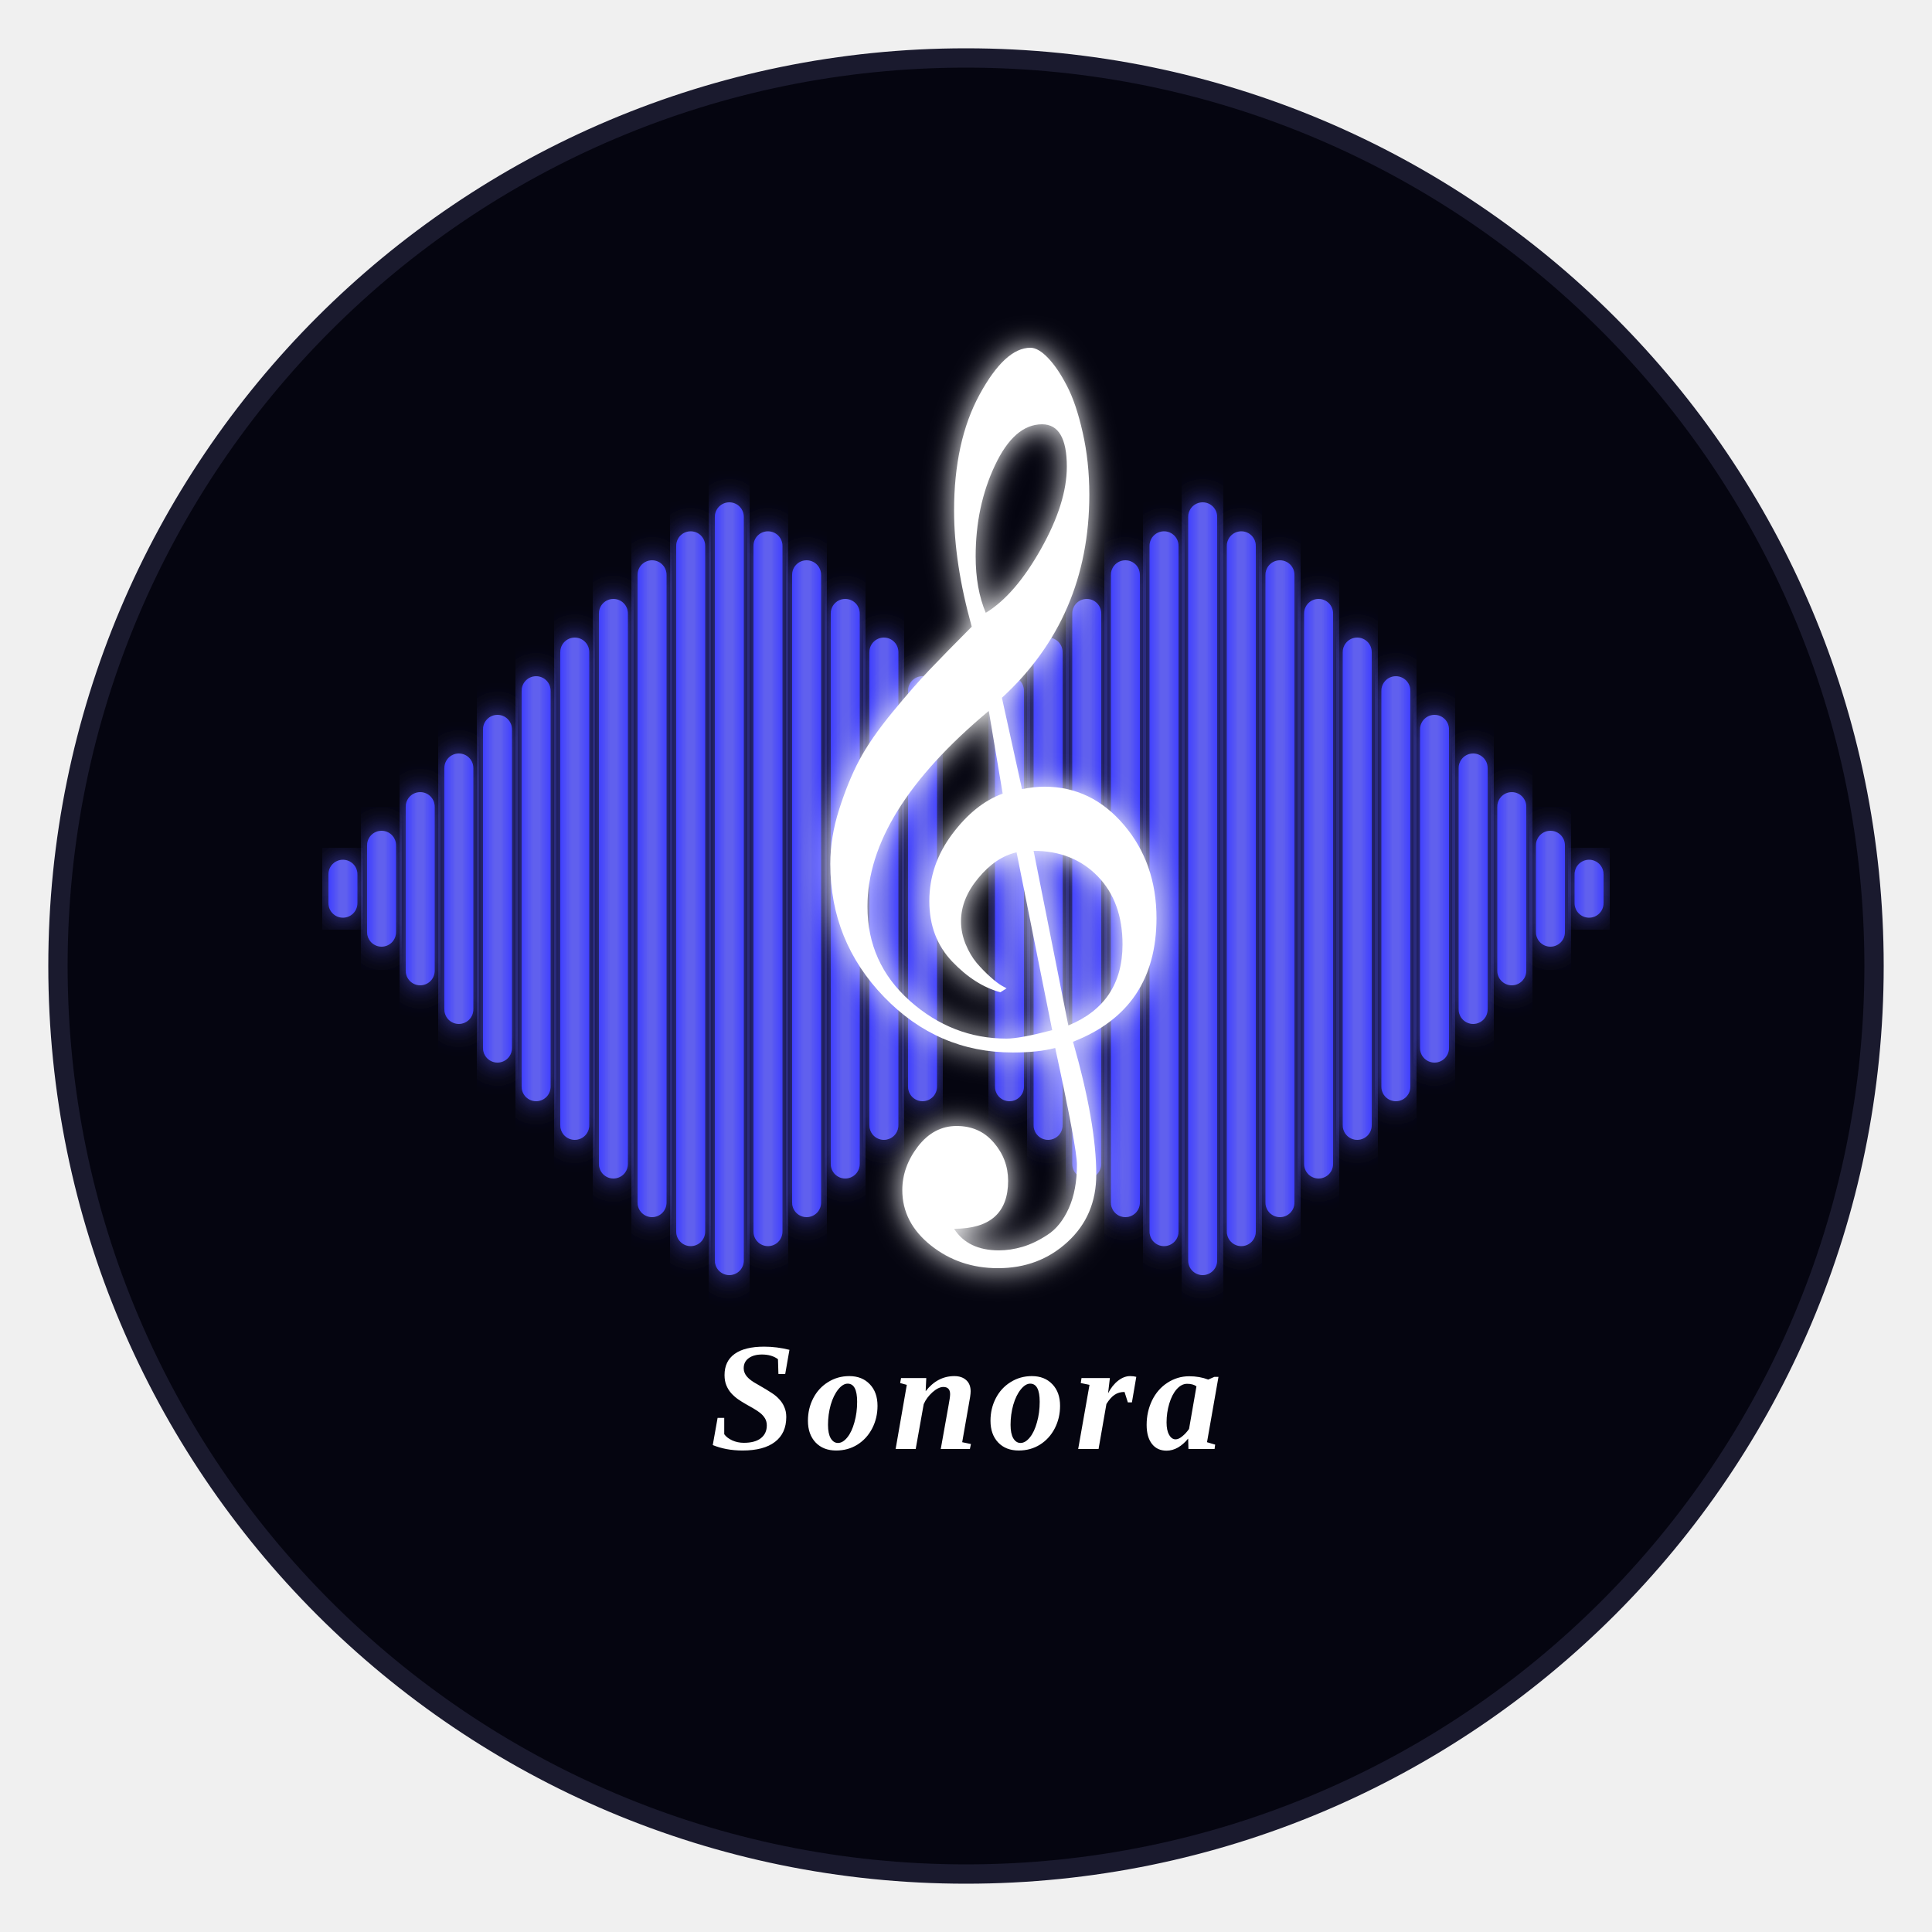
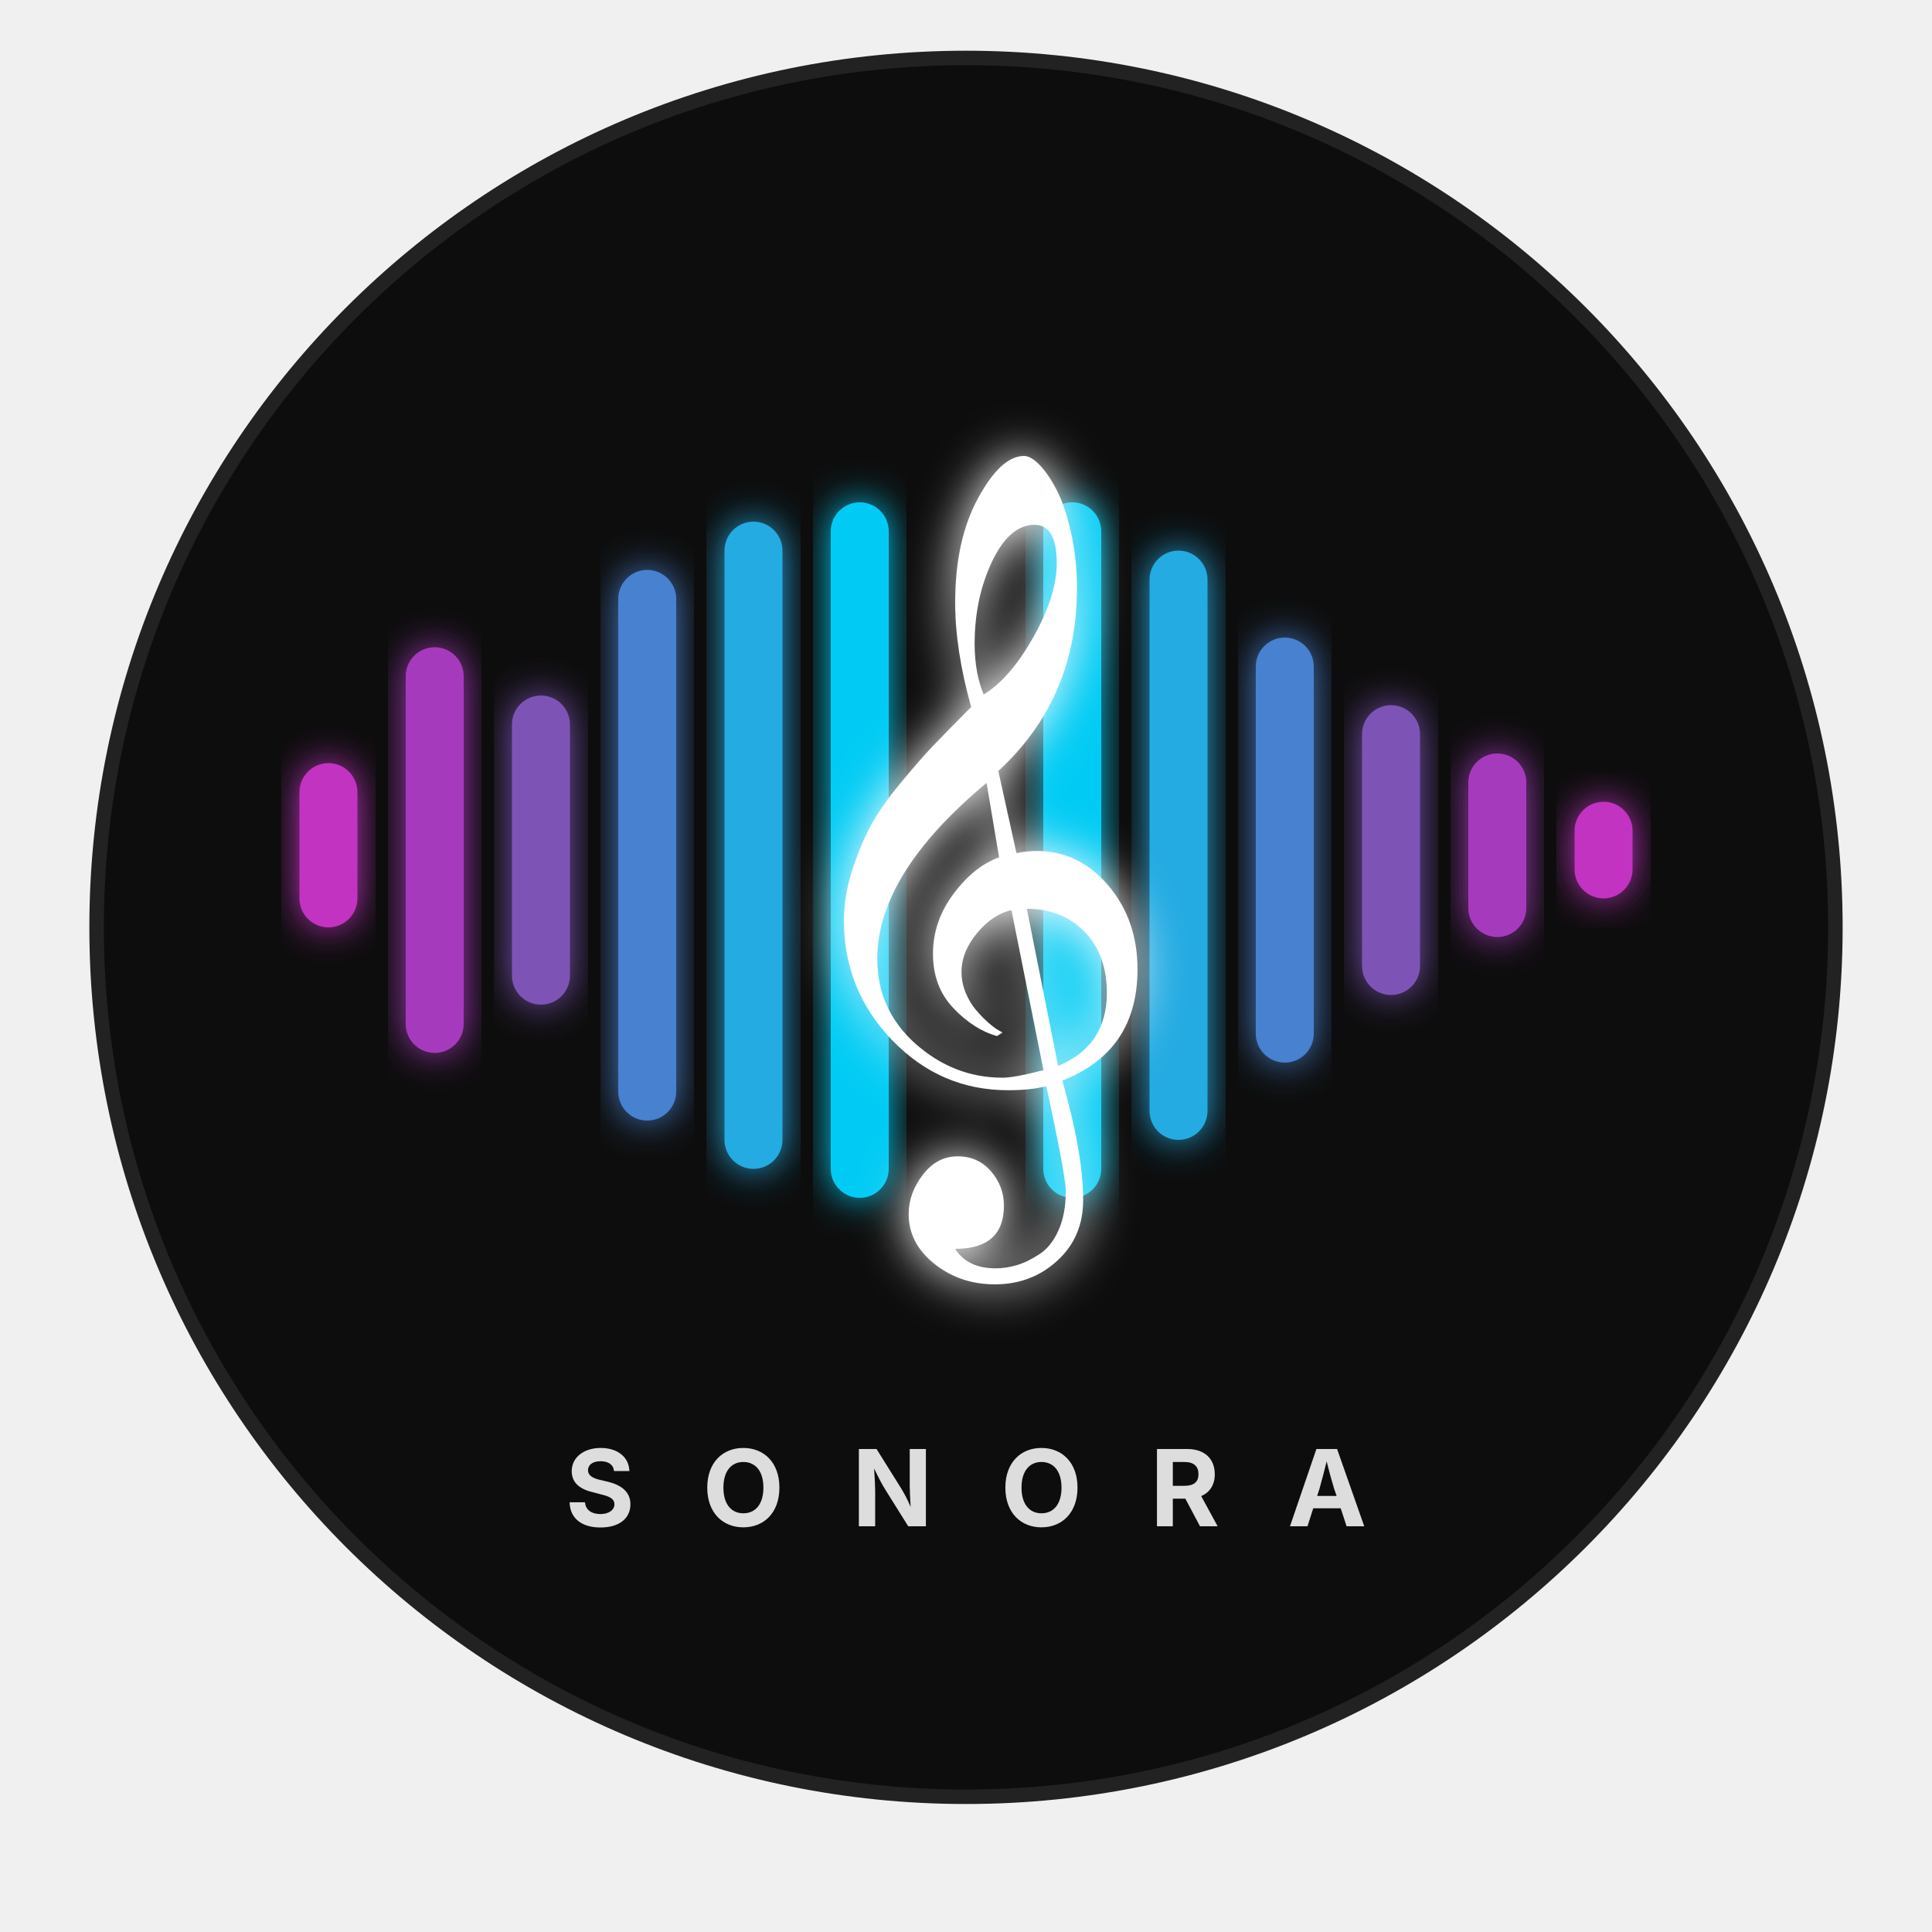
<svg xmlns="http://www.w3.org/2000/svg" viewBox="0 0 200 200" width="200" height="200">
  <defs>
-     <linearGradient id="barGrad" x1="0%" y1="0%" x2="100%" y2="0%">
-       <stop offset="0%" stop-color="#4040ff" />
-       <stop offset="40%" stop-color="#6060ee" />
-       <stop offset="60%" stop-color="#6060ee" />
-       <stop offset="100%" stop-color="#4040ff" />
-     </linearGradient>
-     <filter id="softGlow" x="-20%" y="-20%" width="140%" height="140%">
-       <feGaussianBlur stdDeviation="1.5" result="blur" />
+     <filter id="glow" x="-30%" y="-30%" width="160%" height="160%">
+       <feGaussianBlur stdDeviation="2" result="blur" />
+       <feMerge>
+         <feMergeNode in="blur" />
+         <feMergeNode in="SourceGraphic" />
+       </feMerge>
+     </filter>
+     <filter id="clefGlow" x="-20%" y="-20%" width="140%" height="140%">
+       <feGaussianBlur stdDeviation="2.5" result="blur" />
      <feMerge>
        <feMergeNode in="blur" />
        <feMergeNode in="SourceGraphic" />
      </feMerge>
    </filter>
    <clipPath id="circleClip">
-       <circle cx="100" cy="100" r="94" />
+       <circle cx="100" cy="96" r="90" />
    </clipPath>
  </defs>
-   <circle cx="100" cy="100" r="94" fill="#050510" />
-   <circle cx="100" cy="100" r="94" fill="none" stroke="#1a1a2e" stroke-width="2" />
+   <circle cx="100" cy="96" r="90" fill="#0d0d0d" stroke="#222" stroke-width="1.5" />
  <g clip-path="url(#circleClip)">
-     <rect x="94" y="70" width="3" height="44" rx="1.5" fill="url(#barGrad)" filter="url(#softGlow)" />
-     <rect x="90" y="66" width="3" height="52" rx="1.5" fill="url(#barGrad)" filter="url(#softGlow)" />
-     <rect x="86" y="62" width="3" height="60" rx="1.5" fill="url(#barGrad)" filter="url(#softGlow)" />
-     <rect x="82" y="58" width="3" height="68" rx="1.5" fill="url(#barGrad)" filter="url(#softGlow)" />
-     <rect x="78" y="55" width="3" height="74" rx="1.5" fill="url(#barGrad)" filter="url(#softGlow)" />
-     <rect x="74" y="52" width="3" height="80" rx="1.5" fill="url(#barGrad)" filter="url(#softGlow)" />
-     <rect x="70" y="55" width="3" height="74" rx="1.5" fill="url(#barGrad)" filter="url(#softGlow)" />
-     <rect x="66" y="58" width="3" height="68" rx="1.5" fill="url(#barGrad)" filter="url(#softGlow)" />
-     <rect x="62" y="62" width="3" height="60" rx="1.5" fill="url(#barGrad)" filter="url(#softGlow)" />
-     <rect x="58" y="66" width="3" height="52" rx="1.5" fill="url(#barGrad)" filter="url(#softGlow)" />
-     <rect x="54" y="70" width="3" height="44" rx="1.5" fill="url(#barGrad)" filter="url(#softGlow)" />
-     <rect x="50" y="74" width="3" height="36" rx="1.5" fill="url(#barGrad)" filter="url(#softGlow)" />
-     <rect x="46" y="78" width="3" height="28" rx="1.5" fill="url(#barGrad)" filter="url(#softGlow)" />
-     <rect x="42" y="82" width="3" height="20" rx="1.5" fill="url(#barGrad)" filter="url(#softGlow)" />
-     <rect x="38" y="86" width="3" height="12" rx="1.5" fill="url(#barGrad)" filter="url(#softGlow)" />
-     <rect x="34" y="89" width="3" height="6" rx="1.5" fill="url(#barGrad)" filter="url(#softGlow)" />
-     <rect x="103" y="70" width="3" height="44" rx="1.5" fill="url(#barGrad)" filter="url(#softGlow)" />
-     <rect x="107" y="66" width="3" height="52" rx="1.5" fill="url(#barGrad)" filter="url(#softGlow)" />
-     <rect x="111" y="62" width="3" height="60" rx="1.5" fill="url(#barGrad)" filter="url(#softGlow)" />
-     <rect x="115" y="58" width="3" height="68" rx="1.5" fill="url(#barGrad)" filter="url(#softGlow)" />
-     <rect x="119" y="55" width="3" height="74" rx="1.5" fill="url(#barGrad)" filter="url(#softGlow)" />
-     <rect x="123" y="52" width="3" height="80" rx="1.5" fill="url(#barGrad)" filter="url(#softGlow)" />
-     <rect x="127" y="55" width="3" height="74" rx="1.5" fill="url(#barGrad)" filter="url(#softGlow)" />
-     <rect x="131" y="58" width="3" height="68" rx="1.5" fill="url(#barGrad)" filter="url(#softGlow)" />
-     <rect x="135" y="62" width="3" height="60" rx="1.5" fill="url(#barGrad)" filter="url(#softGlow)" />
-     <rect x="139" y="66" width="3" height="52" rx="1.5" fill="url(#barGrad)" filter="url(#softGlow)" />
-     <rect x="143" y="70" width="3" height="44" rx="1.5" fill="url(#barGrad)" filter="url(#softGlow)" />
-     <rect x="147" y="74" width="3" height="36" rx="1.5" fill="url(#barGrad)" filter="url(#softGlow)" />
-     <rect x="151" y="78" width="3" height="28" rx="1.5" fill="url(#barGrad)" filter="url(#softGlow)" />
-     <rect x="155" y="82" width="3" height="20" rx="1.5" fill="url(#barGrad)" filter="url(#softGlow)" />
-     <rect x="159" y="86" width="3" height="12" rx="1.5" fill="url(#barGrad)" filter="url(#softGlow)" />
-     <rect x="163" y="89" width="3" height="6" rx="1.5" fill="url(#barGrad)" filter="url(#softGlow)" />
-     <text x="100" y="108" font-size="80" text-anchor="middle" fill="white" font-family="Georgia, 'Times New Roman', serif" filter="url(#softGlow)">𝄞</text>
-     <text x="100" y="150" font-size="16" text-anchor="middle" fill="white" font-family="Georgia, 'Times New Roman', serif" font-style="italic" font-weight="bold" letter-spacing="1">Sonora</text>
+     <rect x="31" y="79" width="6" height="17" rx="3" fill="#ff40ff" filter="url(#glow)" opacity="0.75" />
+     <rect x="42" y="67" width="6" height="42" rx="3" fill="#cc44e8" filter="url(#glow)" opacity="0.80" />
+     <rect x="53" y="72" width="6" height="32" rx="3" fill="#9060d4" filter="url(#glow)" opacity="0.85" />
+     <rect x="64" y="59" width="6" height="57" rx="3" fill="#5090e8" filter="url(#glow)" opacity="0.88" />
+     <rect x="75" y="54" width="6" height="67" rx="3" fill="#28b8f4" filter="url(#glow)" opacity="0.92" />
+     <rect x="86" y="52" width="6" height="72" rx="3" fill="#00d4ff" filter="url(#glow)" opacity="0.95" />
+     <rect x="108" y="52" width="6" height="72" rx="3" fill="#00d4ff" filter="url(#glow)" opacity="0.95" />
+     <rect x="119" y="57" width="6" height="61" rx="3" fill="#28b8f4" filter="url(#glow)" opacity="0.92" />
+     <rect x="130" y="66" width="6" height="44" rx="3" fill="#5090e8" filter="url(#glow)" opacity="0.88" />
+     <rect x="141" y="73" width="6" height="30" rx="3" fill="#9060d4" filter="url(#glow)" opacity="0.85" />
+     <rect x="152" y="78" width="6" height="19" rx="3" fill="#cc44e8" filter="url(#glow)" opacity="0.80" />
+     <rect x="163" y="83" width="6" height="10" rx="3" fill="#ff40ff" filter="url(#glow)" opacity="0.75" />
+     <text x="100" y="112" font-size="72" text-anchor="middle" fill="white" font-family="Georgia, 'Times New Roman', serif" filter="url(#clefGlow)">𝄞</text>
+     <text x="100" y="158" font-size="11" text-anchor="middle" fill="#dddddd" font-family="'Inter', 'Helvetica Neue', Arial, sans-serif" letter-spacing="7" font-weight="700">SONORA</text>
  </g>
</svg>
